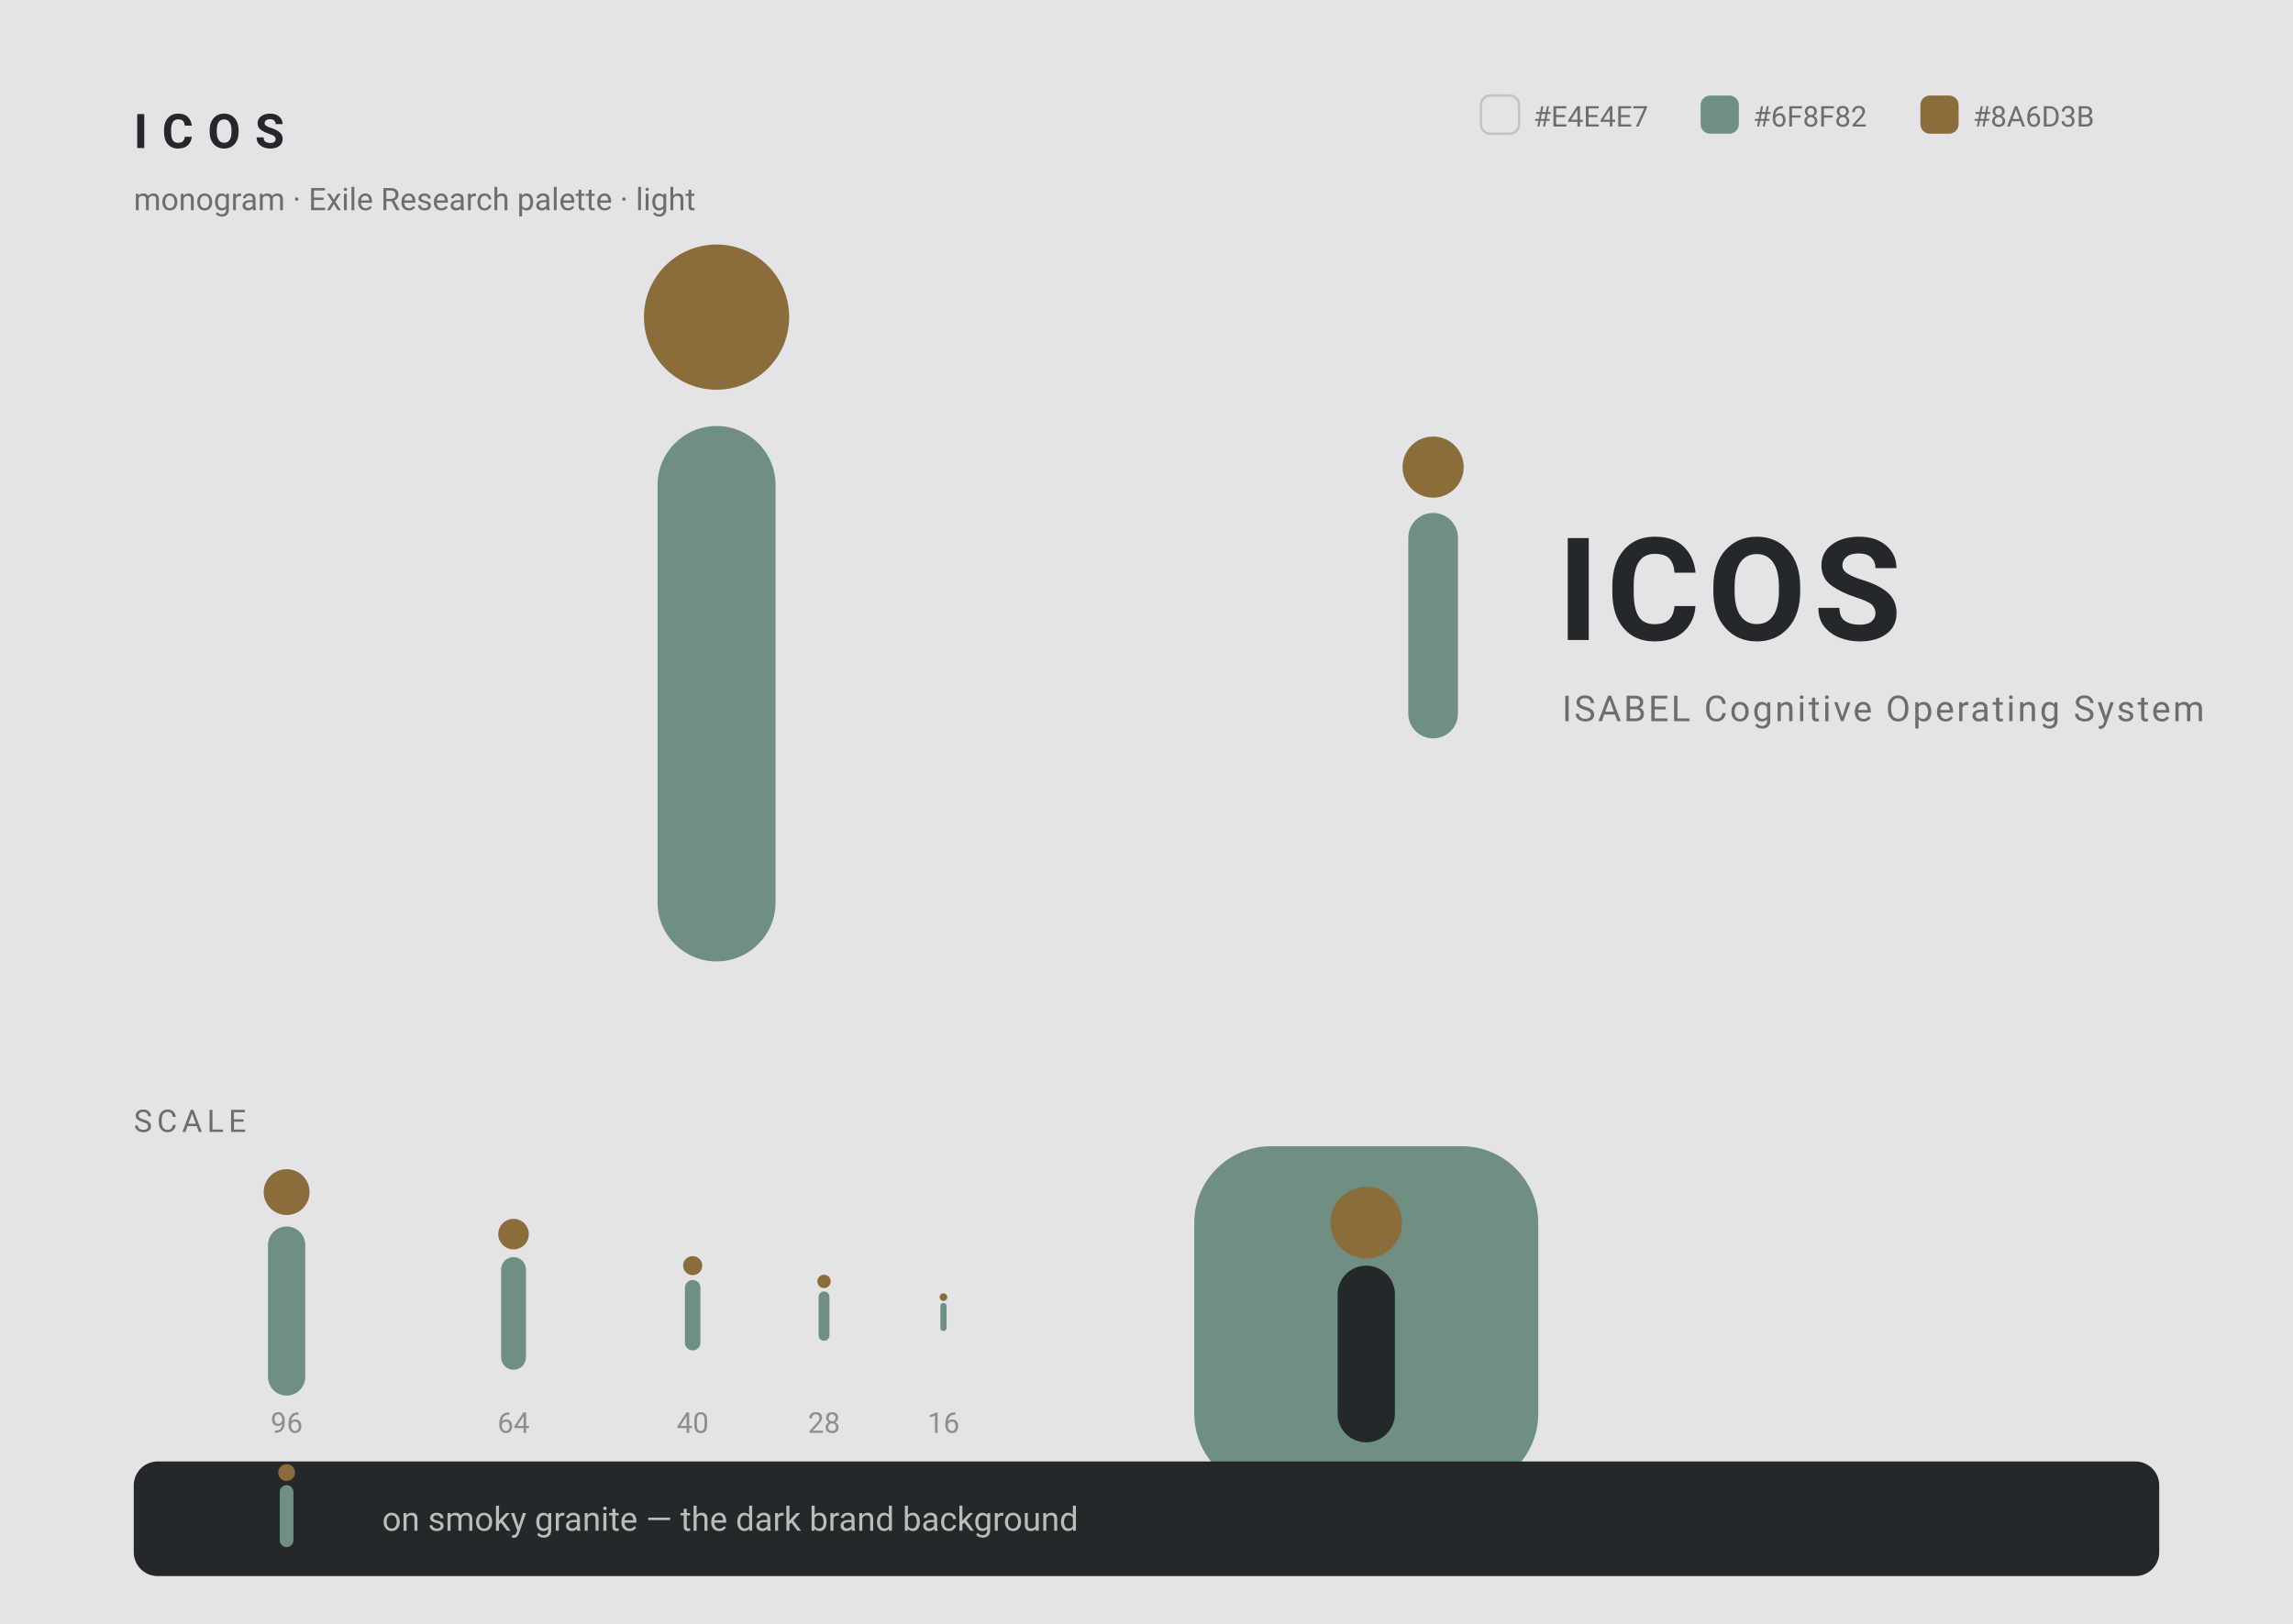
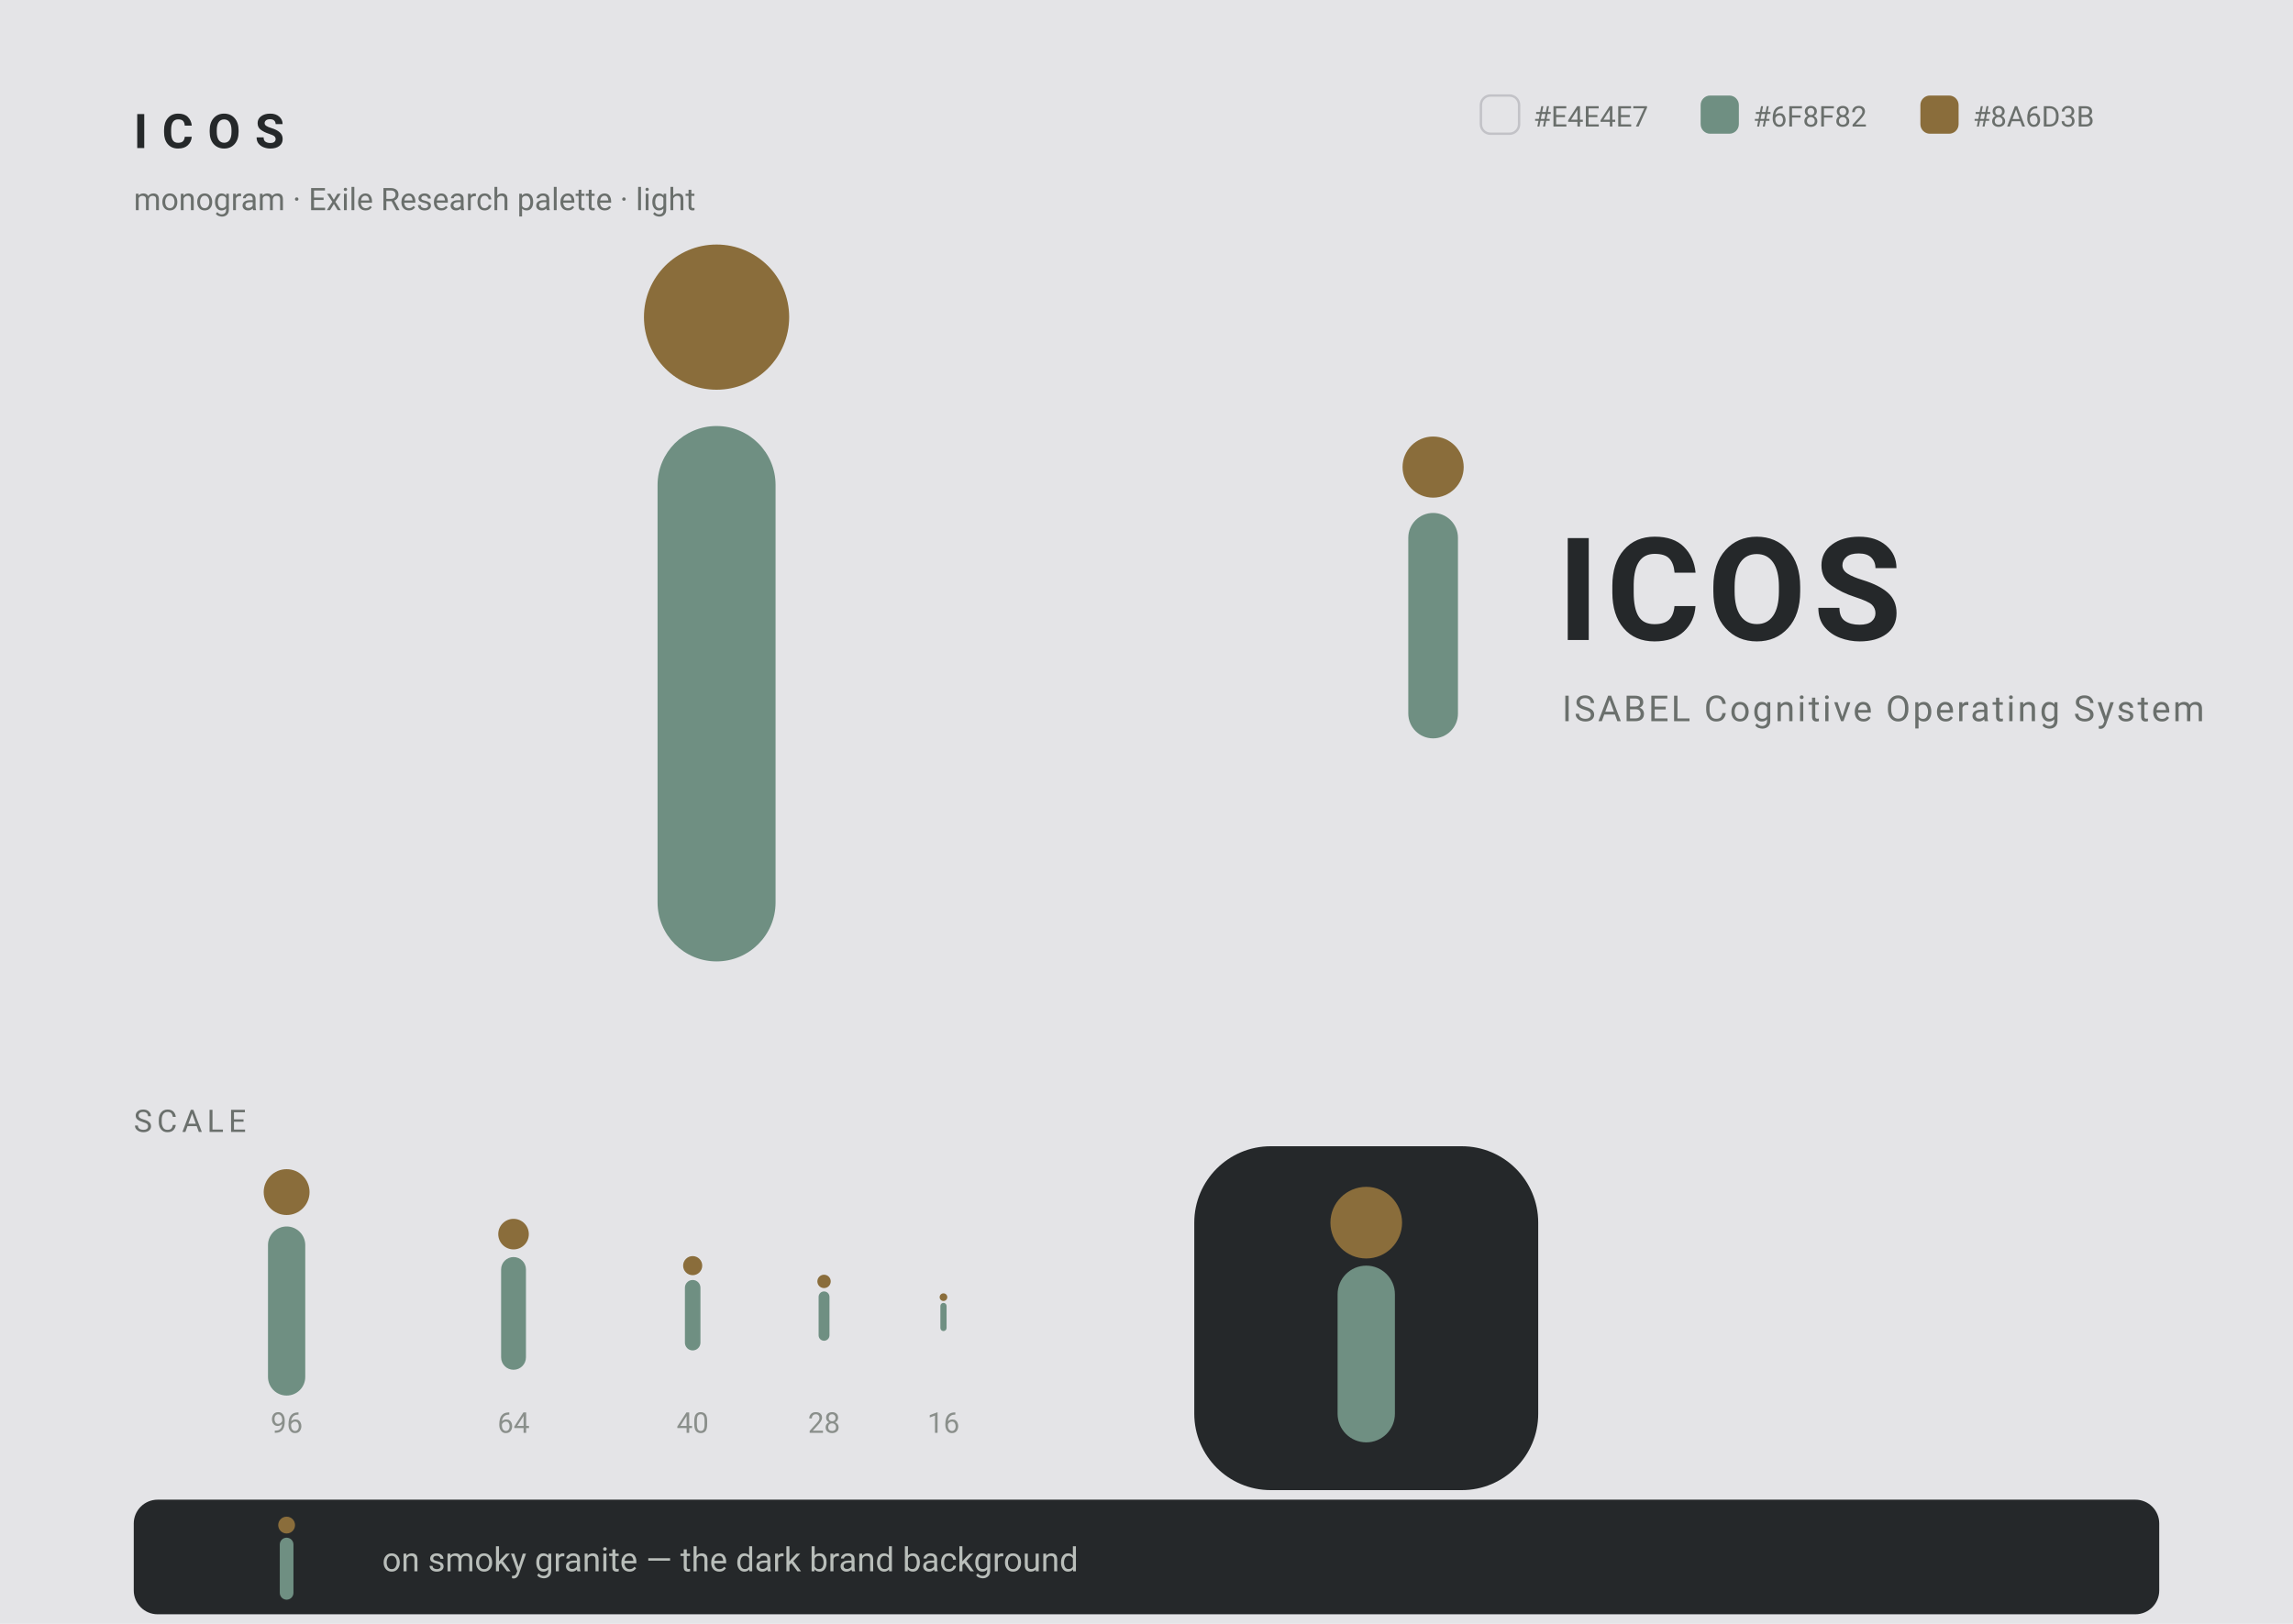
<svg xmlns="http://www.w3.org/2000/svg" viewBox="0 0 960 680" width="960" height="680" font-family="ui-sans-serif, system-ui, -apple-system, 'Segoe UI', Roboto, sans-serif">
  <defs>
    <g id="icosMark">
      <rect x="-13" y="-64" width="26" height="118" rx="13" fill="#6F8F82" />
      <circle cx="0" cy="-88" r="16" fill="#8A6D3B" />
    </g>
  </defs>
  <rect width="960" height="680" fill="#E4E4E7" />
  <text x="56" y="62" fill="#25282A" font-size="20" font-weight="600" letter-spacing="6">ICOS</text>
  <text x="56" y="88" fill="#6A6F6C" font-size="13">monogram · Exile Research palette · light</text>
  <g transform="translate(620,40)">
    <rect width="16" height="16" rx="4" fill="#E4E4E7" stroke="#C2C2C7" />
    <text x="22" y="13" fill="#6A6F6C" font-size="12">#E4E4E7</text>
    <rect x="92" width="16" height="16" rx="4" fill="#6F8F82" />
    <text x="114" y="13" fill="#6A6F6C" font-size="12">#6F8F82</text>
    <rect x="184" width="16" height="16" rx="4" fill="#8A6D3B" />
    <text x="206" y="13" fill="#6A6F6C" font-size="12">#8A6D3B</text>
  </g>
  <use href="#icosMark" transform="translate(300,300) scale(1.9)" />
  <use href="#icosMark" transform="translate(600,266) scale(0.8)" />
  <text x="652" y="268" fill="#25282A" font-size="60" font-weight="700" letter-spacing="3">ICOS</text>
  <text x="654" y="302" fill="#6A6F6C" font-size="15" letter-spacing="1">ISABEL Cognitive Operating System</text>
  <text x="56" y="474" fill="#6A6F6C" font-size="13" letter-spacing="2">SCALE</text>
  <use href="#icosMark" transform="translate(120,552) scale(0.6)" />
  <use href="#icosMark" transform="translate(215,552) scale(0.4)" />
  <use href="#icosMark" transform="translate(290,552) scale(0.25)" />
  <use href="#icosMark" transform="translate(345,552) scale(0.175)" />
  <use href="#icosMark" transform="translate(395,552) scale(0.1)" />
  <text x="120" y="600" fill="#8A8F8B" font-size="12" text-anchor="middle">96</text>
  <text x="215" y="600" fill="#8A8F8B" font-size="12" text-anchor="middle">64</text>
  <text x="290" y="600" fill="#8A8F8B" font-size="12" text-anchor="middle">40</text>
  <text x="345" y="600" fill="#8A8F8B" font-size="12" text-anchor="middle">28</text>
  <text x="395" y="600" fill="#8A8F8B" font-size="12" text-anchor="middle">16</text>
-   <rect x="500" y="480" width="144" height="144" rx="32" fill="#6F8F82" />
-   <rect x="560" y="530" width="24" height="74" rx="12" fill="#25282A" />
+   <rect x="500" y="480" width="144" height="144" rx="32" fill="#25282A" />
+   <rect x="560" y="530" width="24" height="74" rx="12" fill="#6F8F82" />
  <circle cx="572" cy="512" r="15" fill="#8A6D3B" />
  <text x="572" y="648" fill="#8A8F8B" font-size="12" text-anchor="middle">app icon</text>
-   <rect x="56" y="612" width="848" height="48" rx="10" fill="#25282A" />
-   <use href="#icosMark" transform="translate(120,636) scale(0.22)" />
-   <text x="160" y="641" fill="#B9BEBA" font-size="14">on smoky granite — the dark brand background</text>
+   <rect x="56" y="628" width="848" height="48" rx="10" fill="#25282A" />
+   <use href="#icosMark" transform="translate(120,658) scale(0.22)" />
+   <text x="160" y="658" fill="#B9BEBA" font-size="14">on smoky granite — the dark brand background</text>
</svg>
